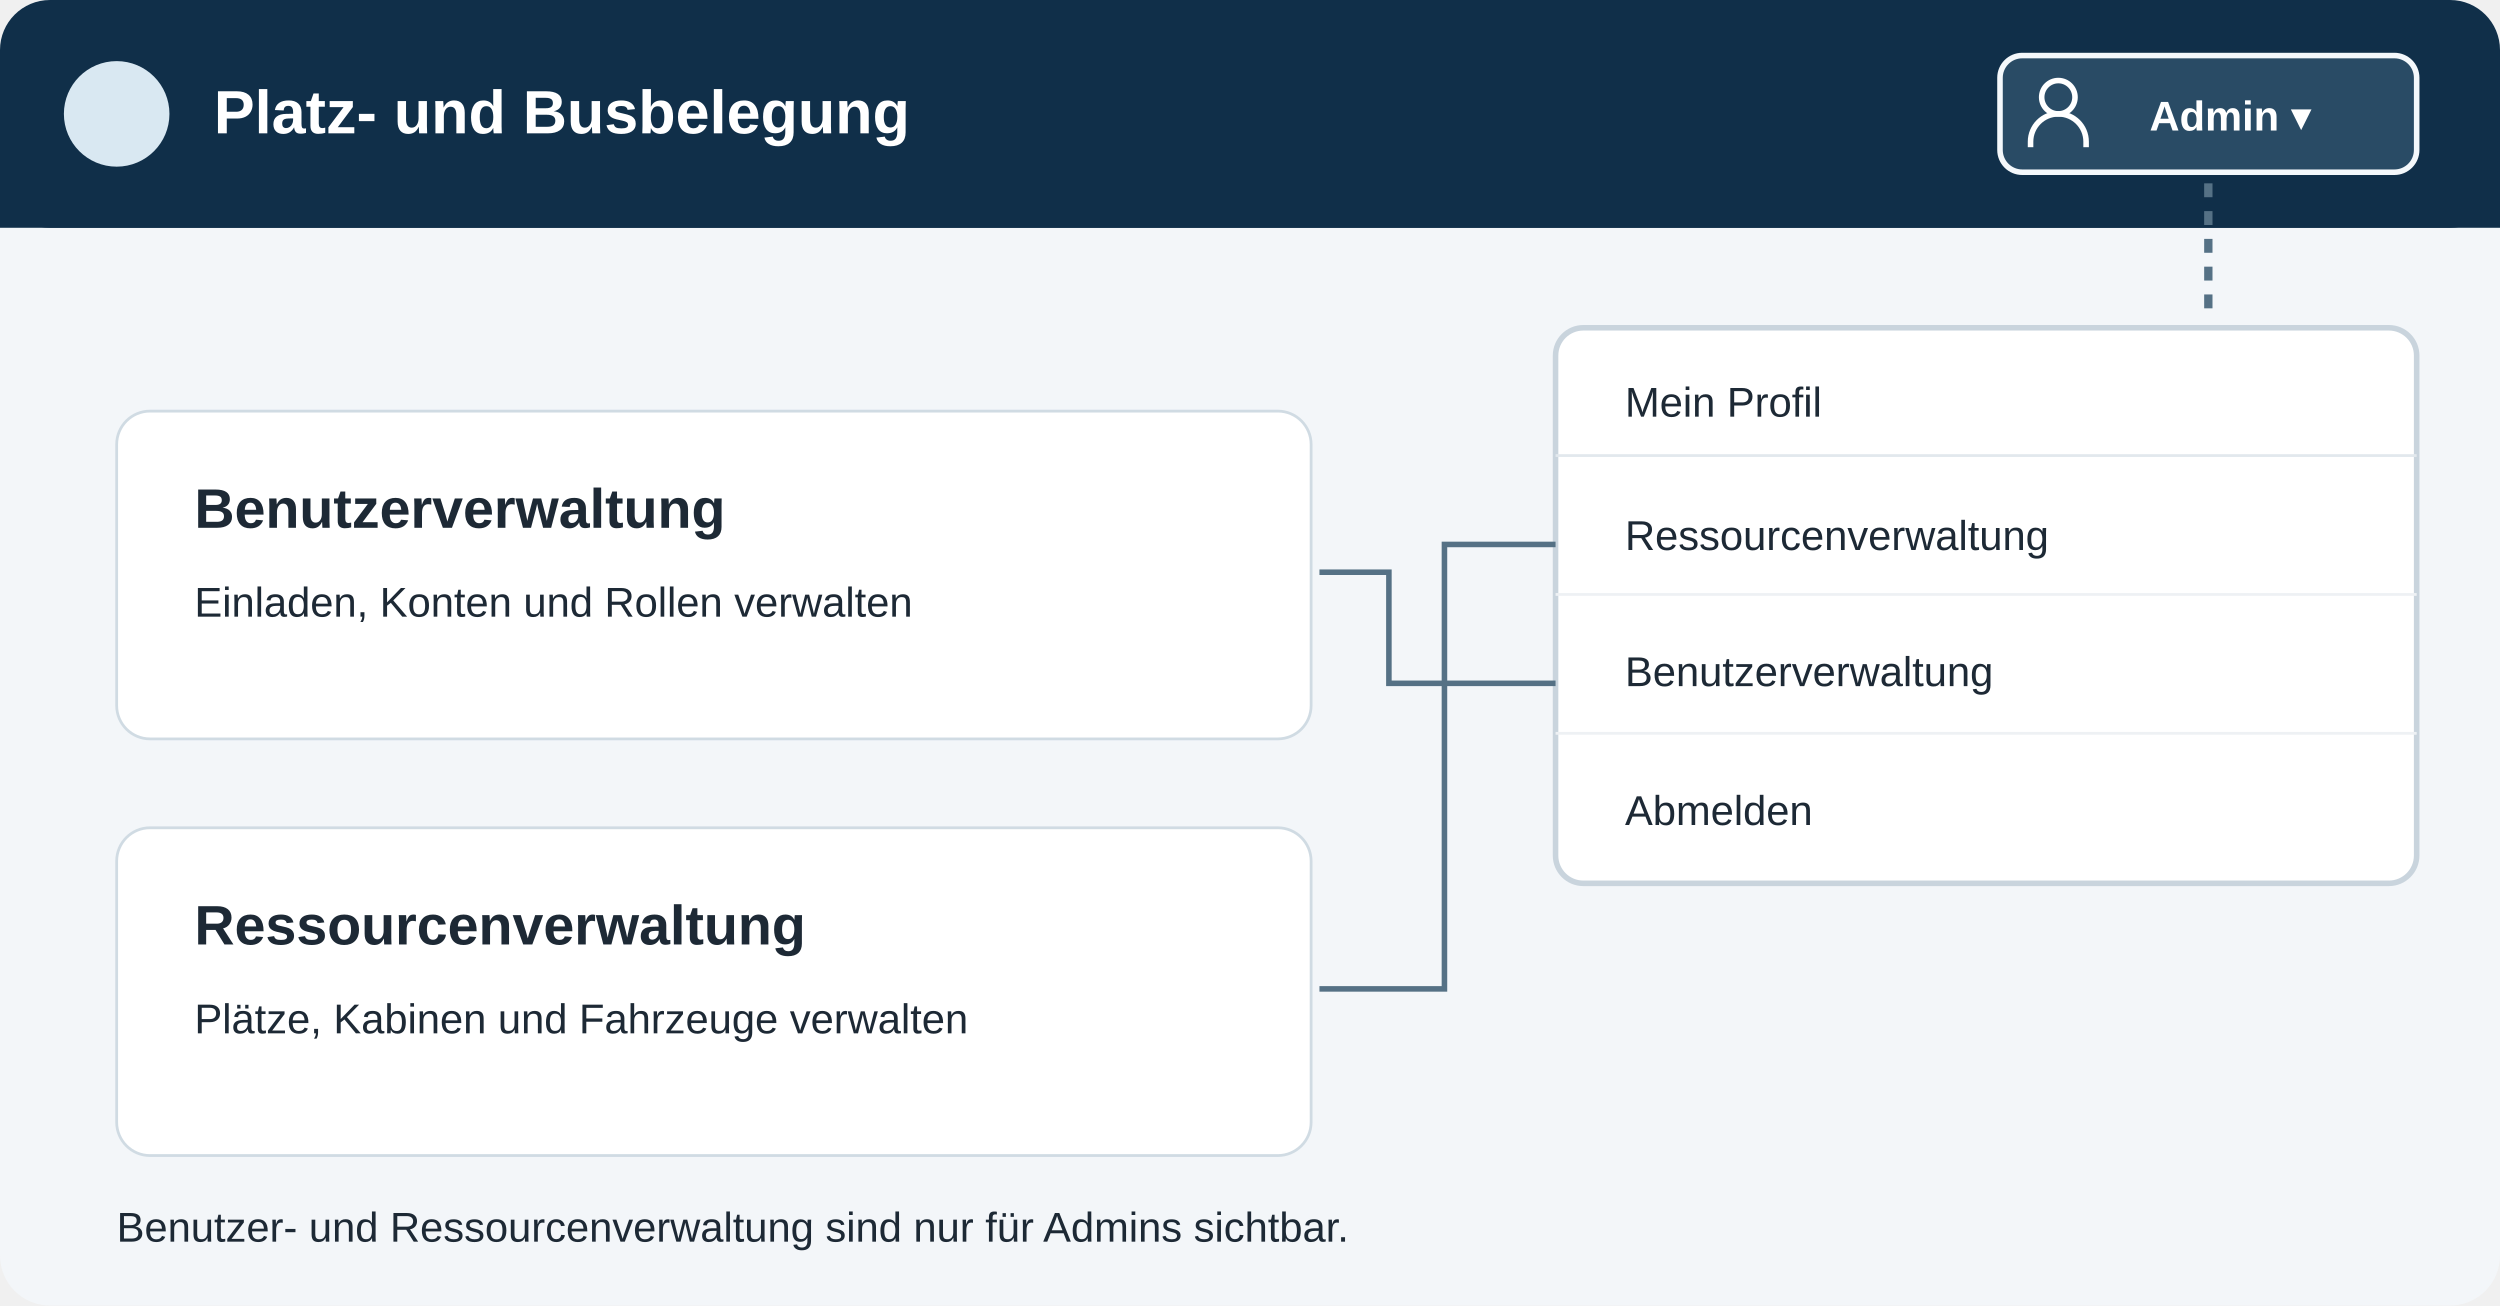
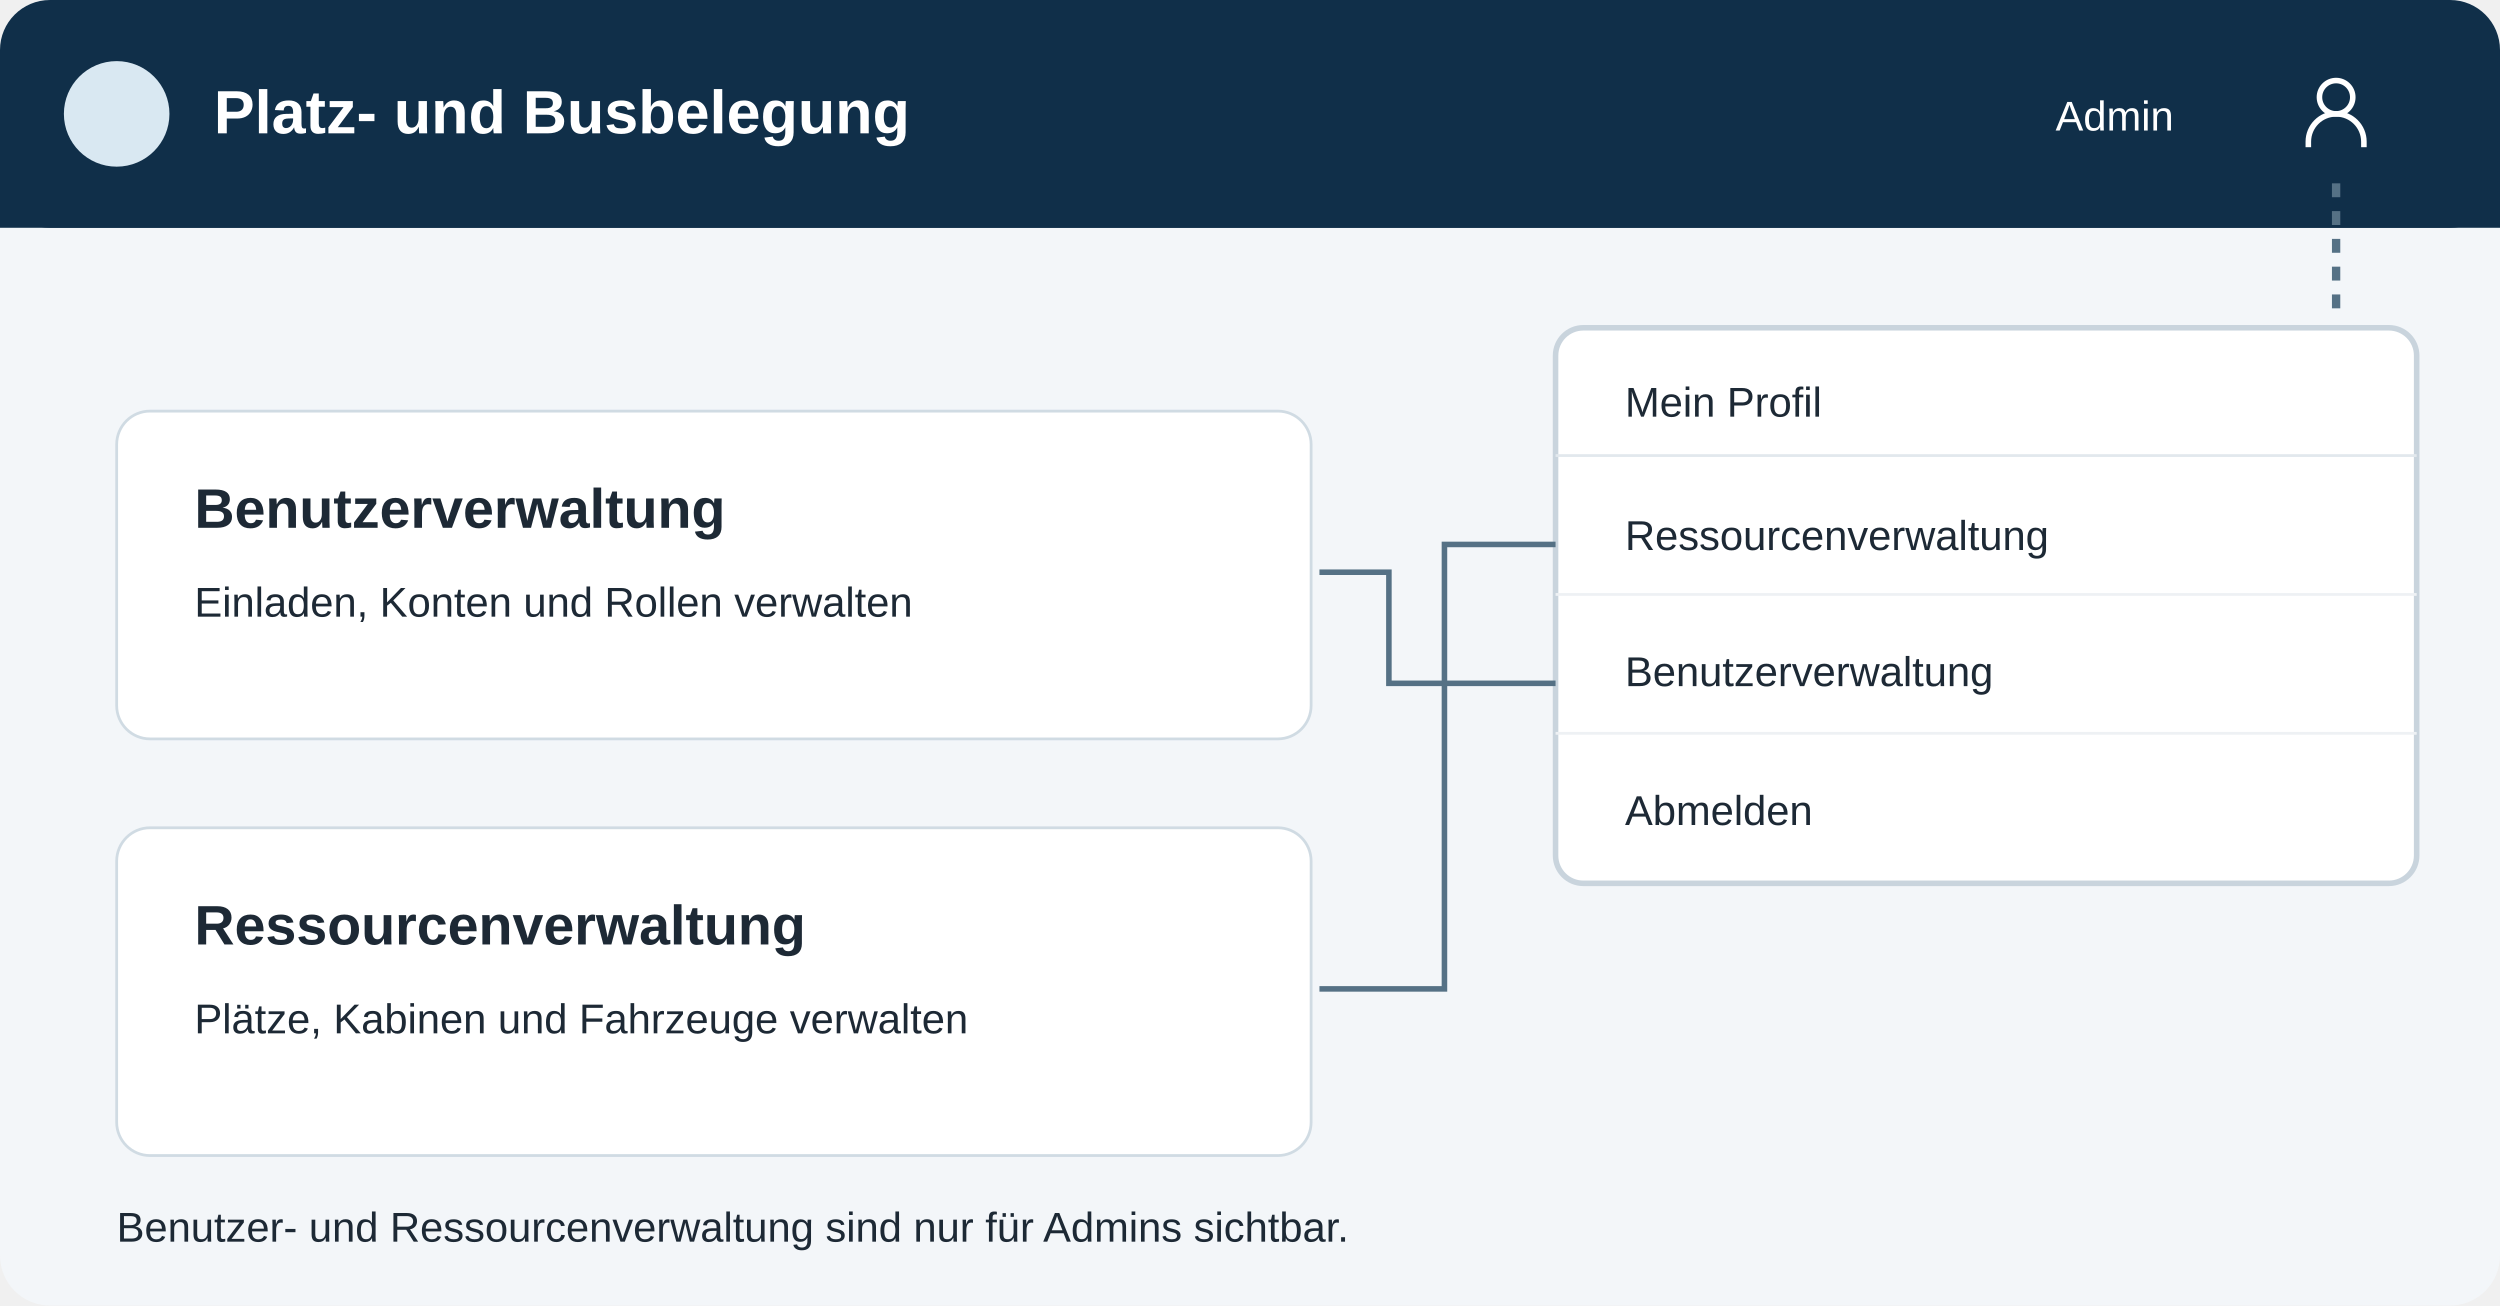
<svg xmlns="http://www.w3.org/2000/svg" viewBox="0 0 900 470" role="img" aria-labelledby="title desc">
  <defs>
    <style>
      text { font-family: Arial, sans-serif; fill: #1d2935; }
      .small { font-size: 15px; }
      .head { font-size: 20px; font-weight: 700; }
      .white { fill: #fff; }
    </style>
  </defs>
  <rect width="900" height="470" rx="18" fill="#f3f6f9" />
  <rect x="0" y="0" width="900" height="82" rx="18" fill="#102f49" />
  <rect x="0" y="64" width="900" height="18" fill="#102f49" />
  <circle cx="42" cy="41" r="19" fill="#d9e8f2" />
  <text x="77" y="48" font-size="22" font-weight="700" class="white">Platz- und Busbelegung</text>
-   <rect x="720" y="20" width="150" height="42" rx="8" fill="#294b65" stroke="#f4f8fb" stroke-width="2" />
-   <circle cx="741" cy="35" r="6" fill="none" stroke="#fff" stroke-width="2" />
-   <path d="M731 53v-2a10 10 0 0 1 20 0v2" fill="none" stroke="#fff" stroke-width="2" />
-   <text x="803" y="47" text-anchor="middle" class="small white" font-weight="700">Admin ▾</text>
-   <path d="M795 66V112" stroke="#557185" stroke-width="3" stroke-dasharray="5 5" />
+   <text x="740" y="47" class="small white">Admin</text>
+   <circle cx="841" cy="35" r="6" fill="none" stroke="#fff" stroke-width="2" />
+   <path d="M831 53v-2a10 10 0 0 1 20 0v2" fill="none" stroke="#fff" stroke-width="2" />
+   <path d="M841 66V112" stroke="#557185" stroke-width="3" stroke-dasharray="5 5" />
  <rect x="560" y="118" width="310" height="200" rx="10" fill="#fff" stroke="#c9d4dd" stroke-width="2" />
  <text x="585" y="150" class="small">Mein Profil</text>
  <line x1="560" y1="164" x2="870" y2="164" stroke="#e2e8ed" />
  <text x="585" y="198" class="small">Ressourcenverwaltung</text>
  <line x1="560" y1="214" x2="870" y2="214" stroke="#eef1f4" />
  <text x="585" y="247" class="small">Benutzerverwaltung</text>
  <line x1="560" y1="264" x2="870" y2="264" stroke="#eef1f4" />
  <text x="585" y="297" class="small">Abmelden</text>
  <rect x="42" y="148" width="430" height="118" rx="12" fill="#fff" stroke="#d0dbe3" />
  <text x="70" y="190" class="head">Benutzerverwaltung</text>
  <text x="70" y="222" class="small">Einladen, Konten und Rollen verwalten</text>
  <rect x="42" y="298" width="430" height="118" rx="12" fill="#fff" stroke="#d0dbe3" />
  <text x="70" y="340" class="head">Ressourcenverwaltung</text>
  <text x="70" y="372" class="small">Plätze, Kabinen und Fahrzeuge verwalten</text>
  <path d="M560 246H500V206H475" fill="none" stroke="#557185" stroke-width="2" />
  <path d="M560 196H520V356H475" fill="none" stroke="#557185" stroke-width="2" />
  <text x="42" y="447" class="small" fill="#536575">Benutzer- und Ressourcenverwaltung sind nur für Admins sichtbar.</text>
</svg>
